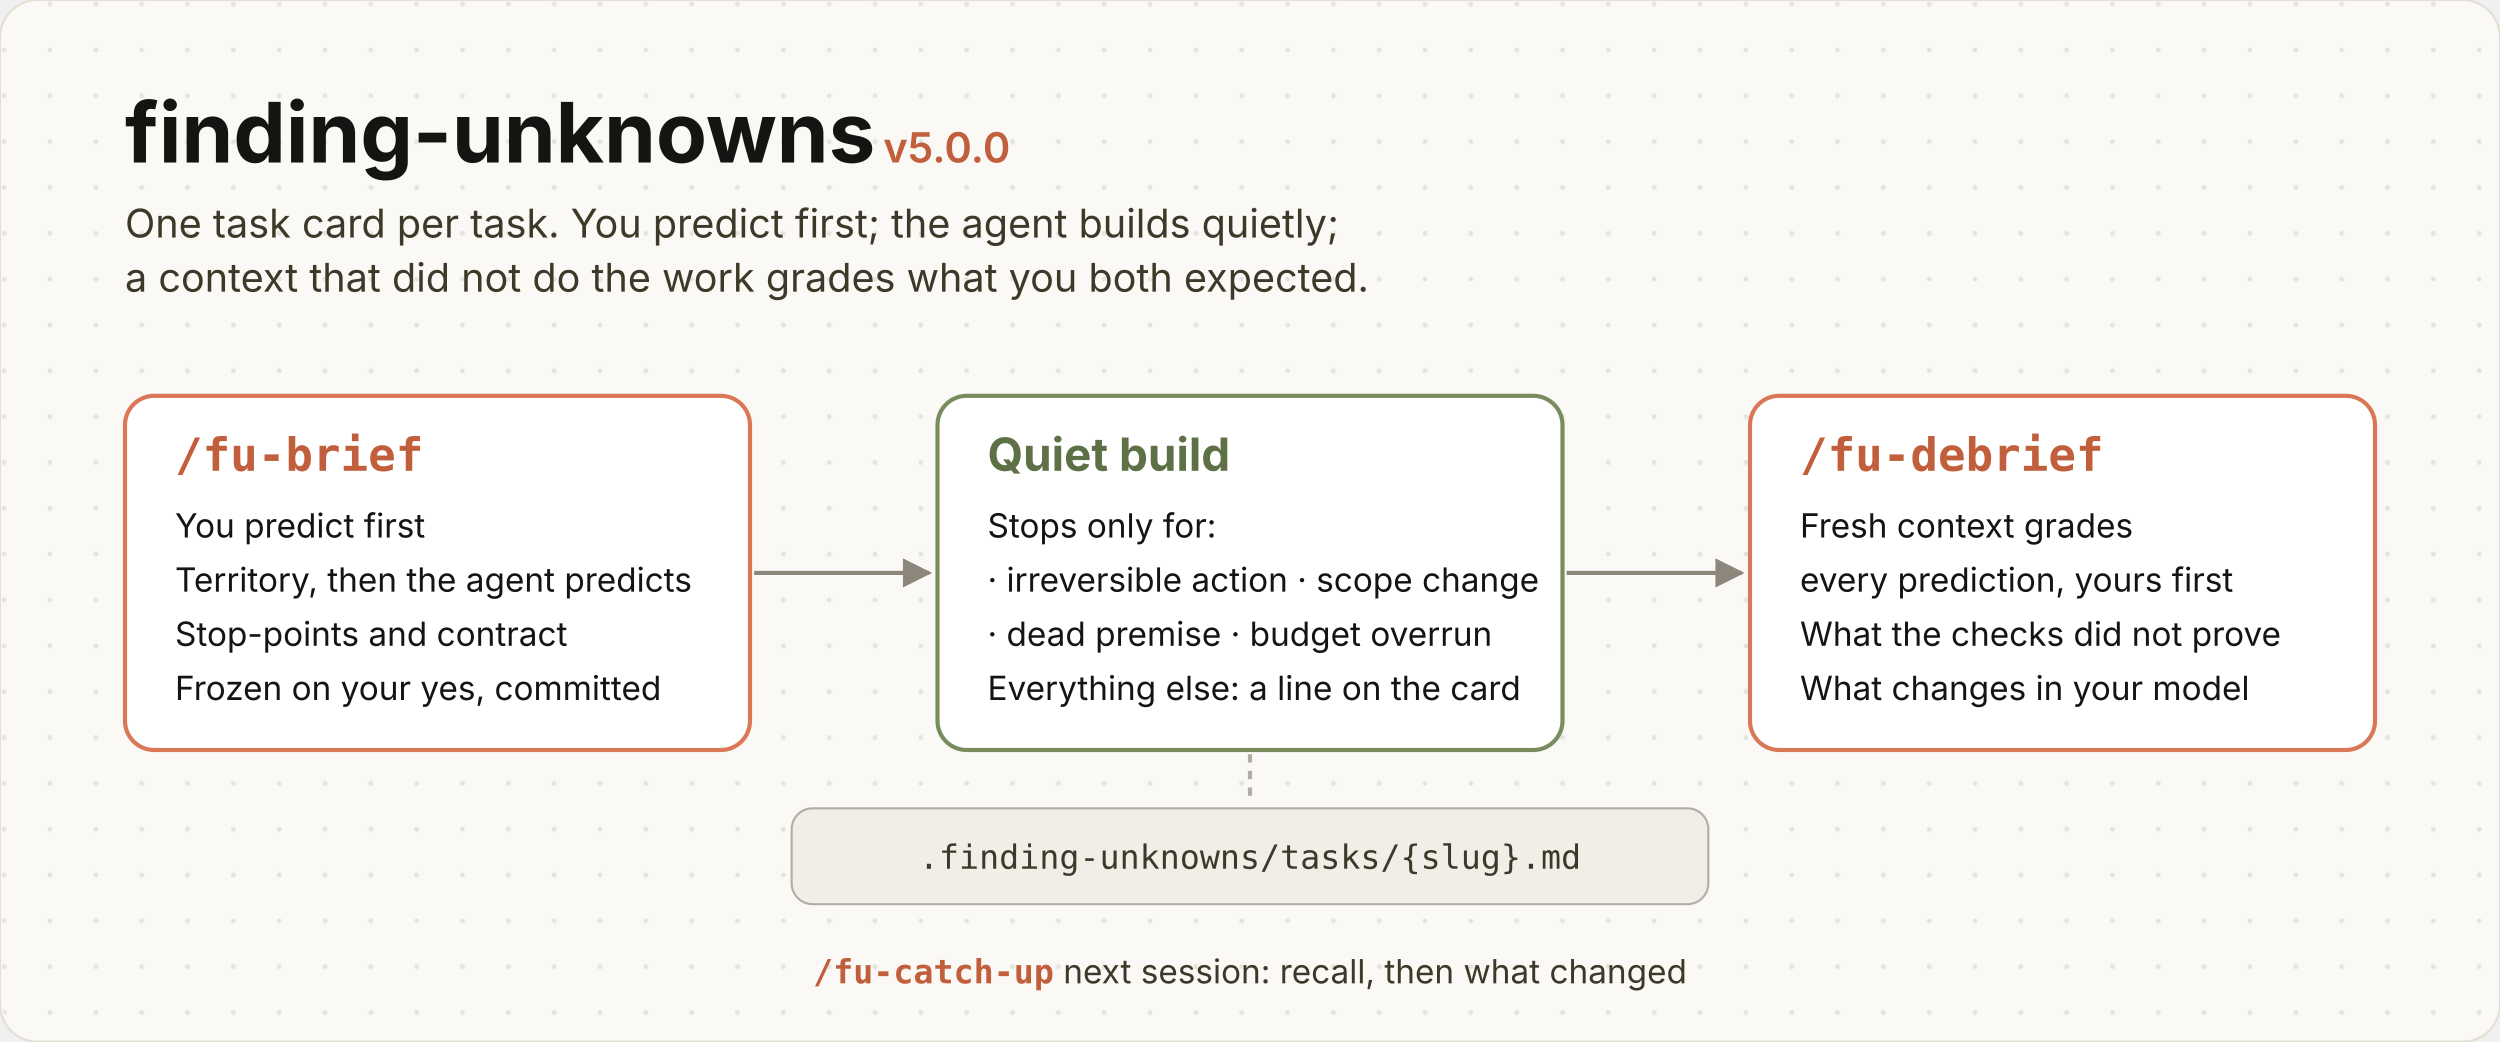
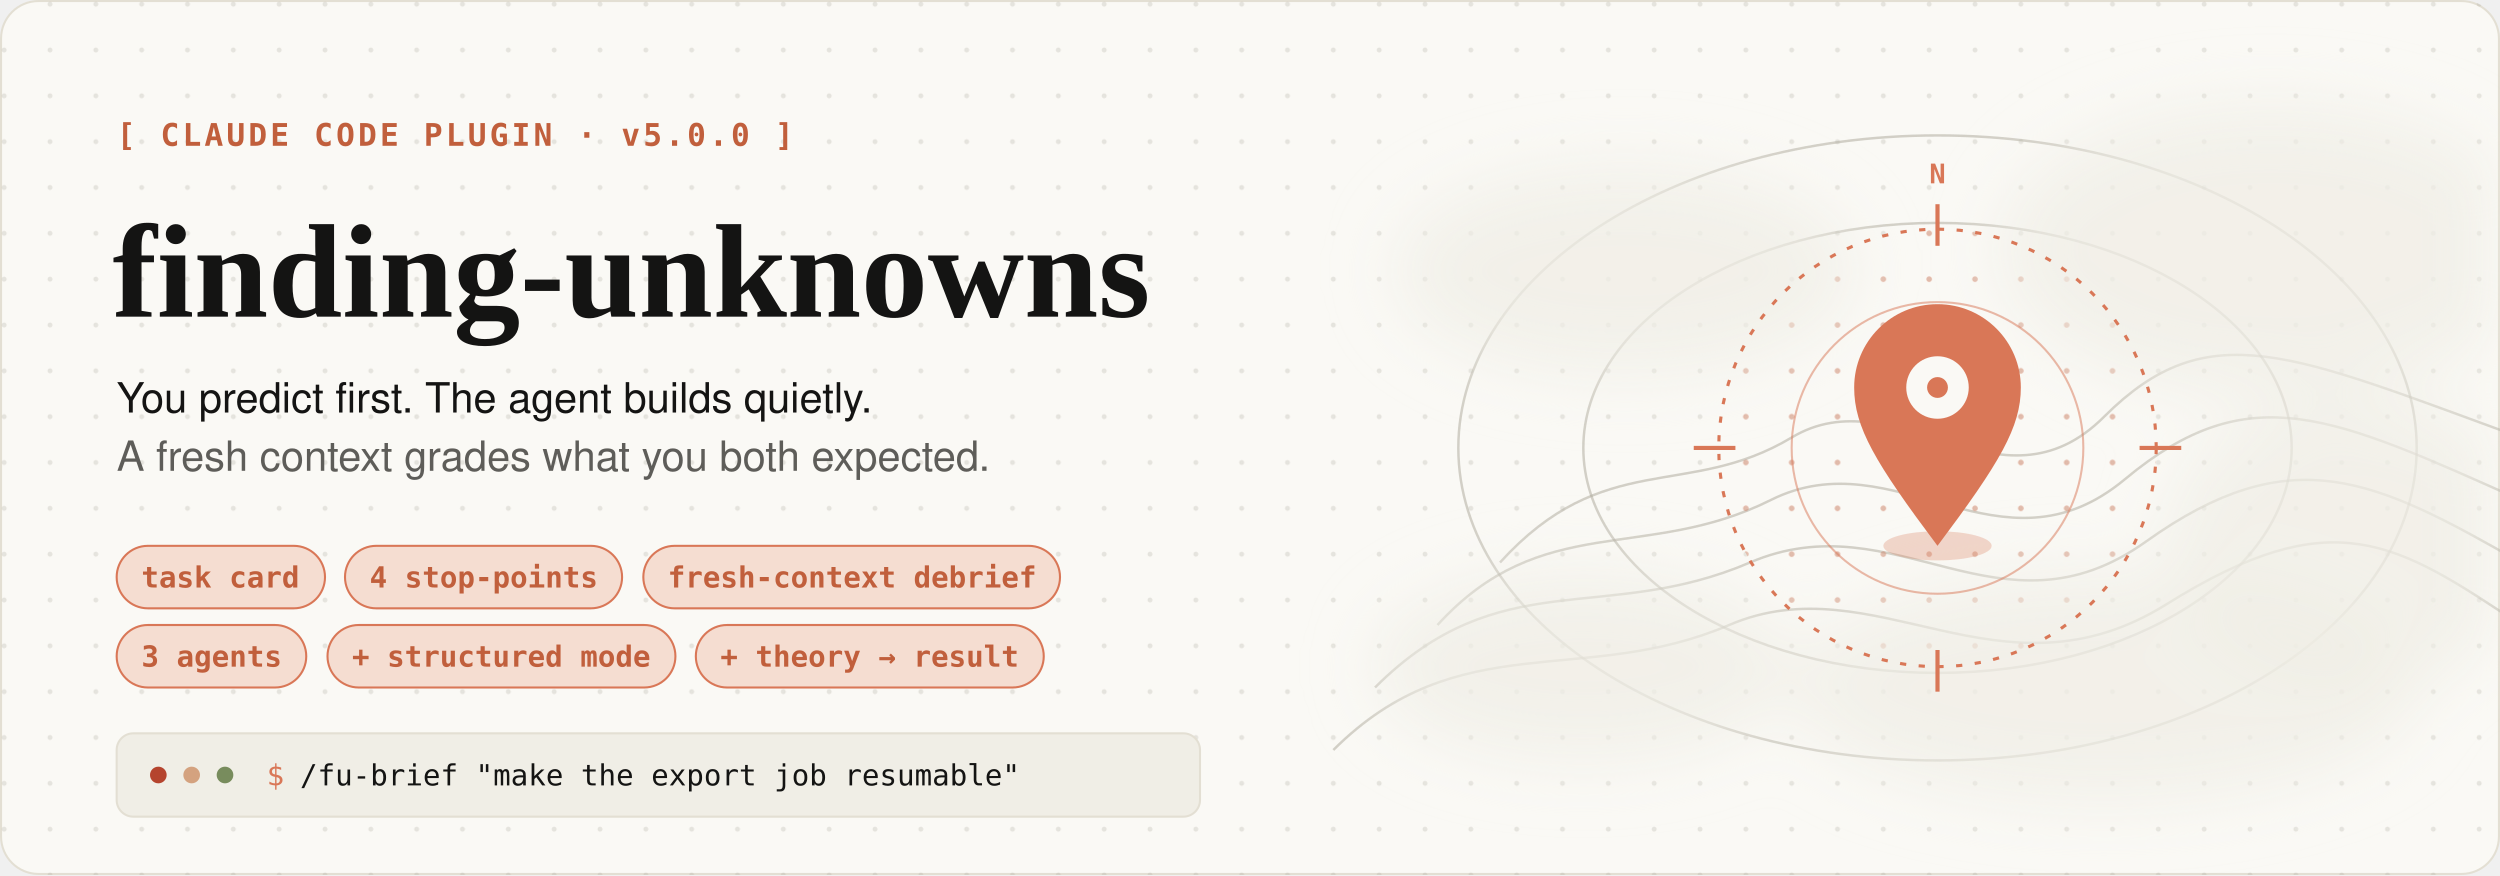
- <svg xmlns="http://www.w3.org/2000/svg" width="1200" height="500" viewBox="0 0 1200 500" role="img" aria-labelledby="t d">
+ <svg xmlns="http://www.w3.org/2000/svg" width="1200" height="420" viewBox="0 0 1200 420" role="img" aria-labelledby="t d">
  <defs>
    <pattern id="dots" width="22" height="22" patternUnits="userSpaceOnUse">
      <circle cx="2" cy="2" r="1.2" fill="#B1ADA1" opacity="0.28" />
    </pattern>
-     <marker id="arr" viewBox="0 0 10 10" refX="9" refY="5" markerWidth="7" markerHeight="7" orient="auto-start-reverse">
-       <path d="M0 0L10 5L0 10z" fill="#8C877A" />
-     </marker>
+     <pattern id="dotsb" width="22" height="22" patternUnits="userSpaceOnUse">
+       <circle cx="2" cy="2" r="1.4" fill="#D97757" opacity="0.75" />
+     </pattern>
+     <filter id="fog" x="-30%" y="-30%" width="160%" height="160%">
+       <feGaussianBlur stdDeviation="16" />
+     </filter>
+     <clipPath id="clr">
+       <circle cx="930" cy="215" r="105" />
+     </clipPath>
+     <clipPath id="frame">
+       <rect width="1200" height="420" rx="18" />
+     </clipPath>
  </defs>
-   <rect width="1200" height="500" rx="18" fill="#FAF9F5" stroke="#E3DFD3" />
-   <rect x="1" y="1" width="1198" height="498" rx="18" fill="url(#dots)" />
-   <g font-family="Inter, 'Helvetica Neue', Arial, sans-serif" fill="#141413">
-     <text x="60" y="78" font-size="40" font-weight="700">finding-unknowns</text>
-     <text x="424" y="78" font-size="20" font-weight="600" fill="#C15F3C">v5.0.0</text>
-     <text x="60" y="114" font-size="19" fill="#3D3929">One task card per task. You predict first; the agent builds quietly;</text>
-     <text x="60" y="140" font-size="19" fill="#3D3929">a context that did not do the work grades what you both expected.</text>
+   <rect x="0.5" y="0.5" width="1199" height="419" rx="18" fill="#FAF9F5" stroke="#E3DFD3" />
+   <g clip-path="url(#frame)">
+     <rect width="1200" height="420" fill="url(#dots)" />
+     <g fill="none" stroke="#B1ADA1" stroke-opacity="0.55" stroke-width="1.2">
+       <path d="M640 360C700 300 760 330 830 300S960 340 1040 290S1150 260 1210 300" />
+       <path d="M660 330C720 270 770 300 840 270S960 310 1030 260S1140 230 1210 270" />
+       <path d="M690 300C740 245 790 270 850 240S960 280 1020 230S1120 200 1210 240" />
+       <path d="M720 270C770 215 810 240 860 210S960 250 1010 200S1100 170 1210 210" />
+       <ellipse cx="930" cy="215" rx="230" ry="150" />
+       <ellipse cx="930" cy="215" rx="170" ry="108" />
+     </g>
+     <g clip-path="url(#clr)">
+       <rect x="800" y="100" width="260" height="230" fill="url(#dotsb)" opacity="0.5" />
+     </g>
+     <g filter="url(#fog)" fill="#F0EEE6">
+       <ellipse cx="1090" cy="120" rx="130" ry="70" opacity="0.75" />
+       <ellipse cx="1010" cy="330" rx="150" ry="55" opacity="0.75" />
+       <ellipse cx="780" cy="130" rx="110" ry="50" opacity="0.75" />
+       <ellipse cx="1130" cy="260" rx="90" ry="70" opacity="0.75" />
+       <ellipse cx="760" cy="320" rx="100" ry="45" opacity="0.75" />
+     </g>
+     <circle cx="930" cy="215" r="105" fill="none" stroke="#D97757" stroke-width="1.5" stroke-dasharray="3 6" />
+     <circle cx="930" cy="215" r="70" fill="none" stroke="#D97757" stroke-opacity="0.5" stroke-width="1" />
+     <g stroke="#D97757" stroke-width="2">
+       <path d="M930 98V118M930 312V332M813 215H833M1027 215H1047" />
+     </g>
+     <g font-family="ui-monospace, SFMono-Regular, Menlo, Consolas, monospace" font-size="13" font-weight="700" fill="#D97757" text-anchor="middle">
+       <text x="930" y="88">N</text>
+     </g>
+     <ellipse cx="930" cy="262" rx="26" ry="7" fill="#D97757" opacity="0.28" />
+     <path d="M930 262C900 222 890 205 890 186a40 40 0 0 1 80 0c0 19-10 36-40 76z" fill="#D97757" />
+     <circle cx="930" cy="186" r="15" fill="#FAF9F5" />
+     <circle cx="930" cy="186" r="5" fill="#D97757" />
  </g>
-   <g font-family="Inter, 'Helvetica Neue', Arial, sans-serif">
-     <rect x="60" y="190" width="300" height="170" rx="14" fill="#FFFFFF" stroke="#D97757" stroke-width="2" />
-     <text x="84" y="226" font-size="22" font-weight="700" fill="#C15F3C" font-family="'JetBrains Mono', Menlo, monospace">/fu-brief</text>
-     <text x="84" y="258" font-size="16" fill="#141413">You predict first</text>
-     <text x="84" y="284" font-size="16" fill="#141413">Territory, then the agent predicts</text>
-     <text x="84" y="310" font-size="16" fill="#141413">Stop-points and contract</text>
-     <text x="84" y="336" font-size="16" fill="#141413">Frozen on your yes, committed</text>
-     <rect x="450" y="190" width="300" height="170" rx="14" fill="#FFFFFF" stroke="#788C5D" stroke-width="2" />
-     <text x="474" y="226" font-size="22" font-weight="700" fill="#5E7046">Quiet build</text>
-     <text x="474" y="258" font-size="16" fill="#141413">Stops only for:</text>
-     <text x="474" y="284" font-size="16" fill="#141413">· irreversible action · scope change</text>
-     <text x="474" y="310" font-size="16" fill="#141413">· dead premise · budget overrun</text>
-     <text x="474" y="336" font-size="16" fill="#141413">Everything else: a line on the card</text>
-     <rect x="840" y="190" width="300" height="170" rx="14" fill="#FFFFFF" stroke="#D97757" stroke-width="2" />
-     <text x="864" y="226" font-size="22" font-weight="700" fill="#C15F3C" font-family="'JetBrains Mono', Menlo, monospace">/fu-debrief</text>
-     <text x="864" y="258" font-size="16" fill="#141413">Fresh context grades</text>
-     <text x="864" y="284" font-size="16" fill="#141413">every prediction, yours first</text>
-     <text x="864" y="310" font-size="16" fill="#141413">What the checks did not prove</text>
-     <text x="864" y="336" font-size="16" fill="#141413">What changes in your model</text>
-     <path d="M362 275H446" stroke="#8C877A" stroke-width="2" marker-end="url(#arr)" />
-     <path d="M752 275H836" stroke="#8C877A" stroke-width="2" marker-end="url(#arr)" />
-     <rect x="380" y="388" width="440" height="46" rx="10" fill="#F0EEE6" stroke="#B1ADA1" />
-     <text x="600" y="417" font-size="16" text-anchor="middle" fill="#3D3929" font-family="'JetBrains Mono', Menlo, monospace">.finding-unknowns/tasks/{slug}.md</text>
-     <path d="M600 362V386" stroke="#B1ADA1" stroke-width="2" stroke-dasharray="4 4" />
-     <text x="600" y="472" font-size="16" text-anchor="middle" fill="#3D3929">
-       <tspan font-family="'JetBrains Mono', Menlo, monospace" font-weight="700" fill="#C15F3C">/fu-catch-up</tspan> next session: recall, then what changed</text>
-   </g>
+   <text x="56" y="70" font-family="ui-monospace, SFMono-Regular, Menlo, Consolas, monospace" font-size="15" fill="#C15F3C" font-weight="700" letter-spacing="1.5">[ CLAUDE CODE PLUGIN · v5.0.0 ]</text>
+   <text x="54" y="152" font-family="Georgia, 'Times New Roman', serif" font-size="64" fill="#141413" font-weight="700">finding-unknowns</text>
+   <text x="56" y="198" font-family="-apple-system, 'Segoe UI', Helvetica, Arial, sans-serif" font-size="20" fill="#141413">You predict first. The agent builds quietly.</text>
+   <text x="56" y="226" font-family="-apple-system, 'Segoe UI', Helvetica, Arial, sans-serif" font-size="20" fill="#5E5D59">A fresh context grades what you both expected.</text>
+   <rect x="56" y="262" width="100" height="30" rx="15.0" fill="#F5DDD1" stroke="#D97757" />
+   <text x="105.8" y="282.0" font-family="ui-monospace, SFMono-Regular, Menlo, Consolas, monospace" font-size="14" fill="#C15F3C" font-weight="700" text-anchor="middle">task card</text>
+   <rect x="165.6" y="262" width="133" height="30" rx="15.0" fill="#F5DDD1" stroke="#D97757" />
+   <text x="232.2" y="282.0" font-family="ui-monospace, SFMono-Regular, Menlo, Consolas, monospace" font-size="14" fill="#C15F3C" font-weight="700" text-anchor="middle">4 stop-points</text>
+   <rect x="308.8" y="262" width="200" height="30" rx="15.0" fill="#F5DDD1" stroke="#D97757" />
+   <text x="409.0" y="282.0" font-family="ui-monospace, SFMono-Regular, Menlo, Consolas, monospace" font-size="14" fill="#C15F3C" font-weight="700" text-anchor="middle">fresh-context debrief</text>
+   <rect x="56" y="300" width="91" height="30" rx="15.0" fill="#F5DDD1" stroke="#D97757" />
+   <text x="101.6" y="320.0" font-family="ui-monospace, SFMono-Regular, Menlo, Consolas, monospace" font-size="14" fill="#C15F3C" font-weight="700" text-anchor="middle">3 agents</text>
+   <rect x="157.2" y="300" width="167" height="30" rx="15.0" fill="#F5DDD1" stroke="#D97757" />
+   <text x="240.6" y="320.0" font-family="ui-monospace, SFMono-Regular, Menlo, Consolas, monospace" font-size="14" fill="#C15F3C" font-weight="700" text-anchor="middle">+ structured mode</text>
+   <rect x="334.0" y="300" width="167" height="30" rx="15.0" fill="#F5DDD1" stroke="#D97757" />
+   <text x="417.4" y="320.0" font-family="ui-monospace, SFMono-Regular, Menlo, Consolas, monospace" font-size="14" fill="#C15F3C" font-weight="700" text-anchor="middle">+ theory → result</text>
+   <rect x="56" y="352" width="520" height="40" rx="8" fill="#F0EEE6" stroke="#E3DFD3" stroke-width="1" />
+   <circle cx="76" cy="372" r="4" fill="#B5442E" />
+   <circle cx="92" cy="372" r="4" fill="#D4A27F" />
+   <circle cx="108" cy="372" r="4" fill="#788C5D" />
+   <text x="128" y="377" font-family="ui-monospace, SFMono-Regular, Menlo, Consolas, monospace" font-size="14" fill="#D97757">$</text>
+   <text x="144" y="377" font-family="ui-monospace, SFMono-Regular, Menlo, Consolas, monospace" font-size="14" fill="#141413">/fu-brief "make the export job resumable"</text>
</svg>
